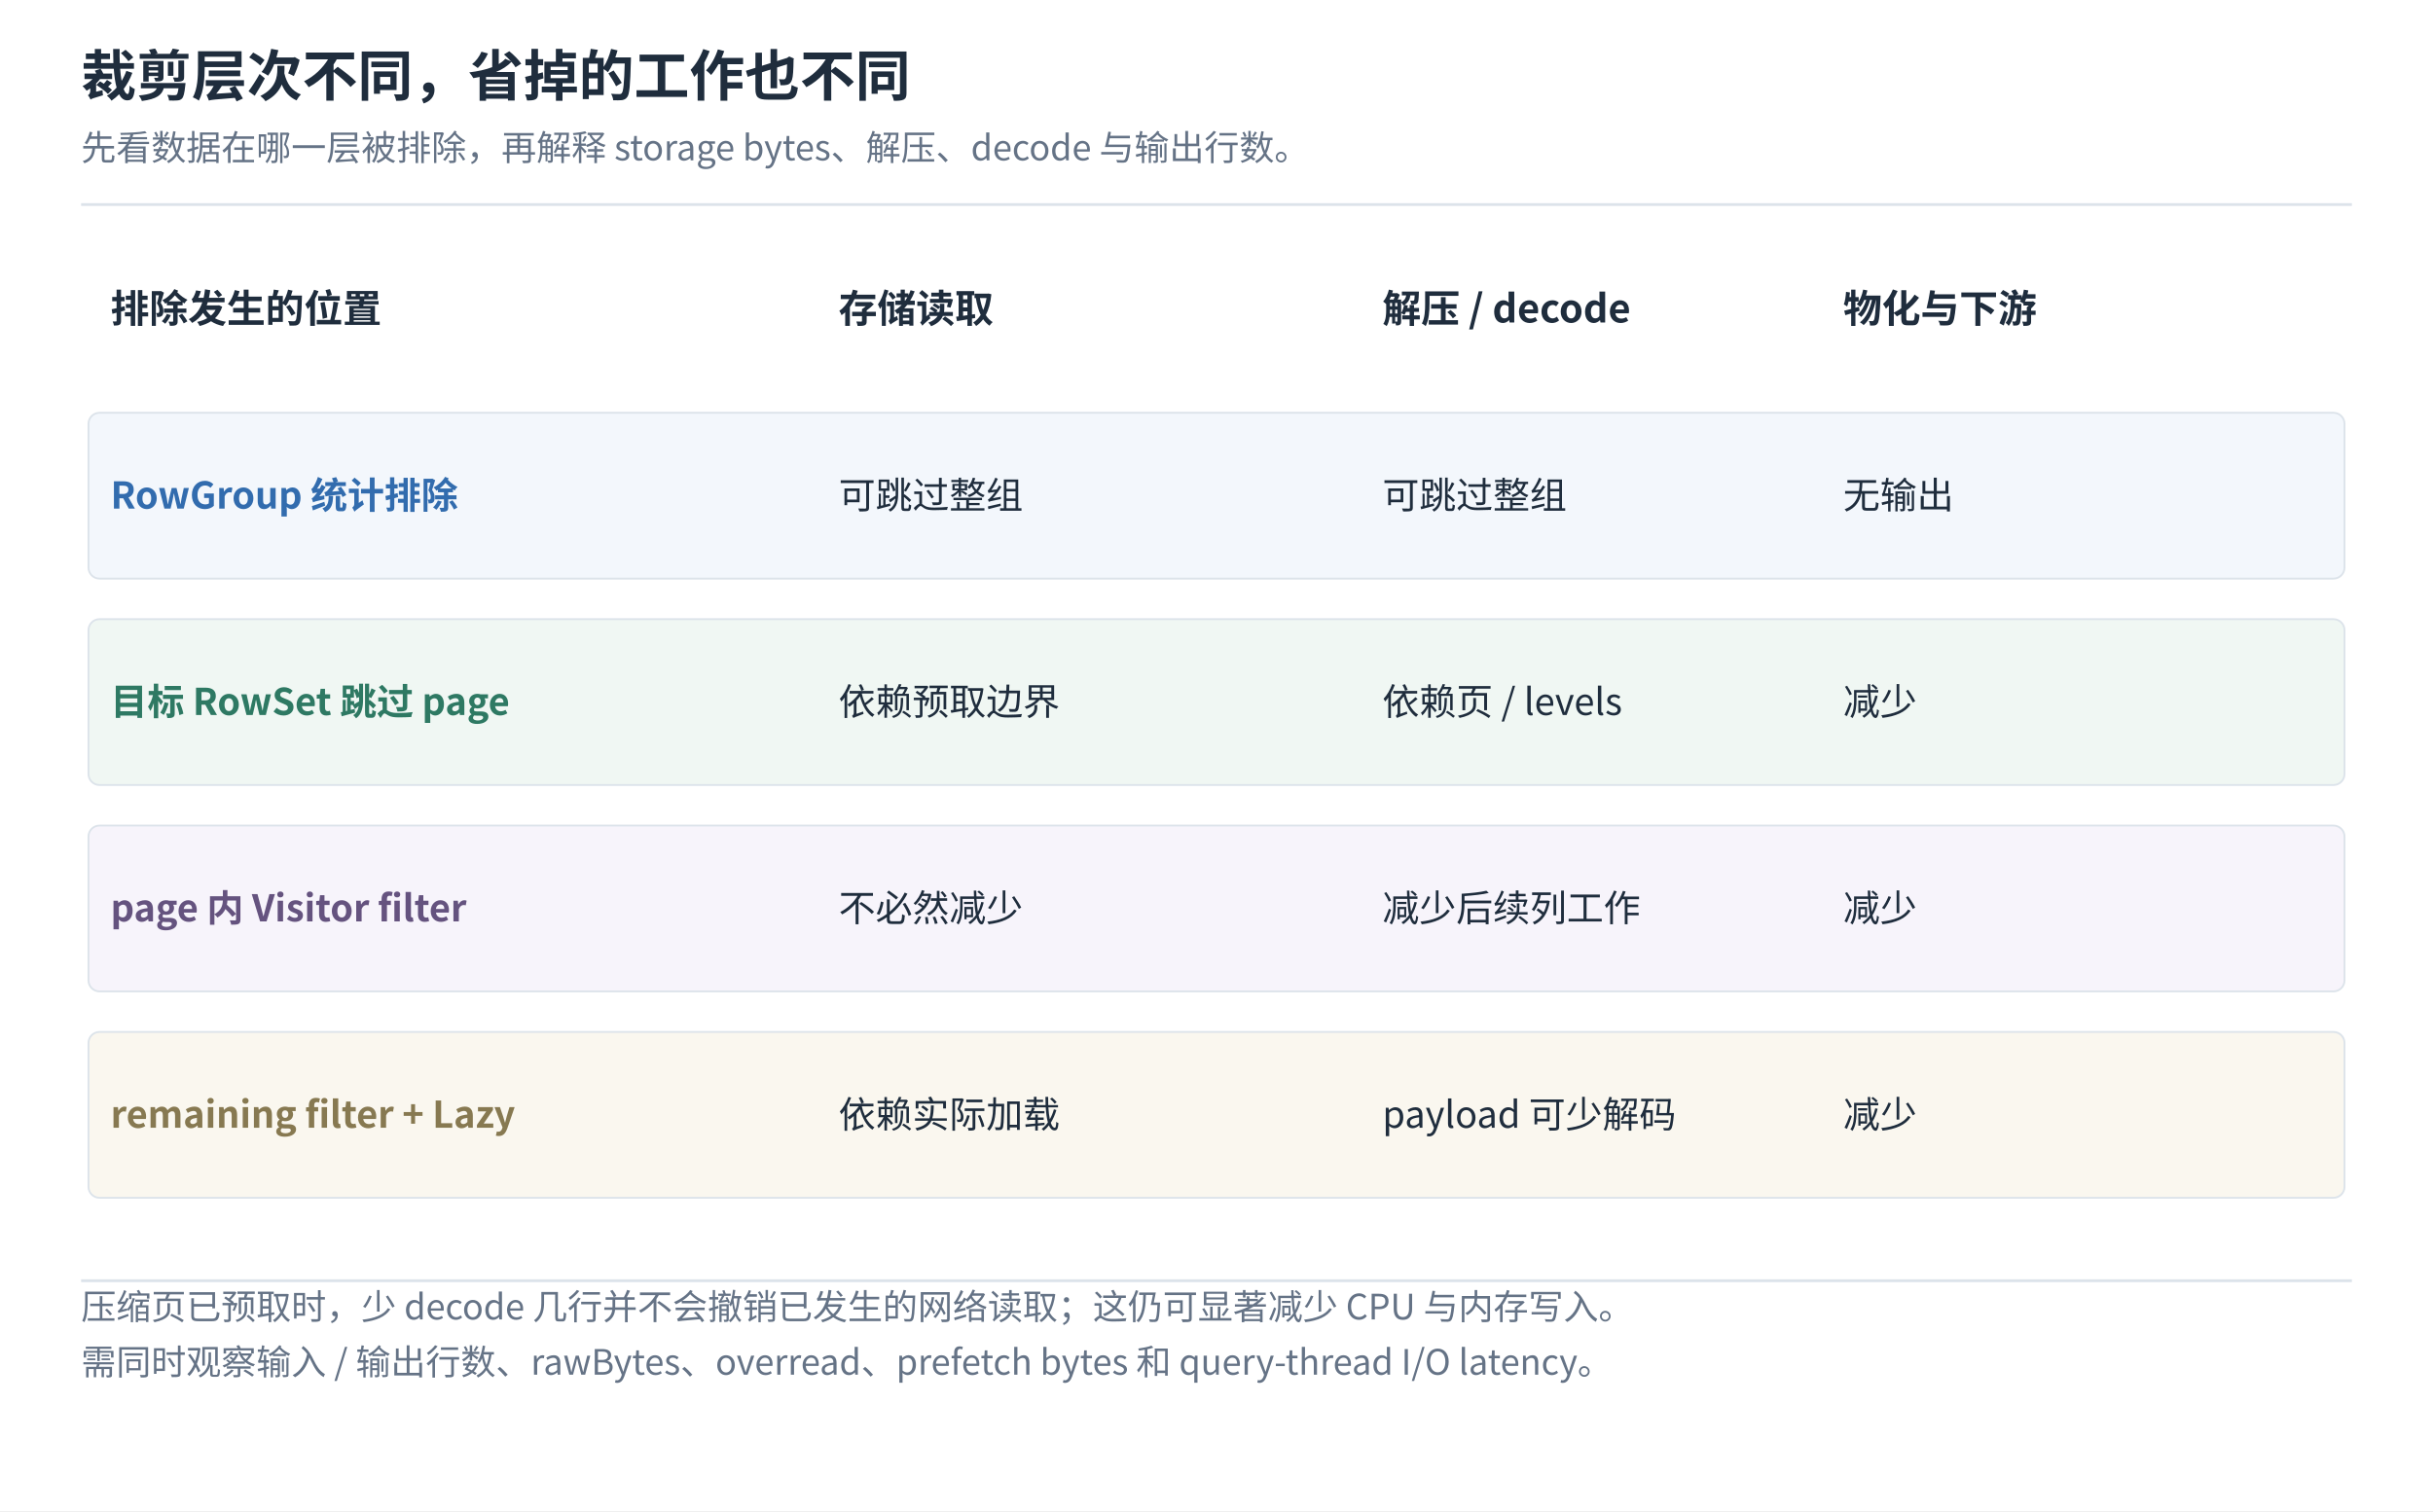
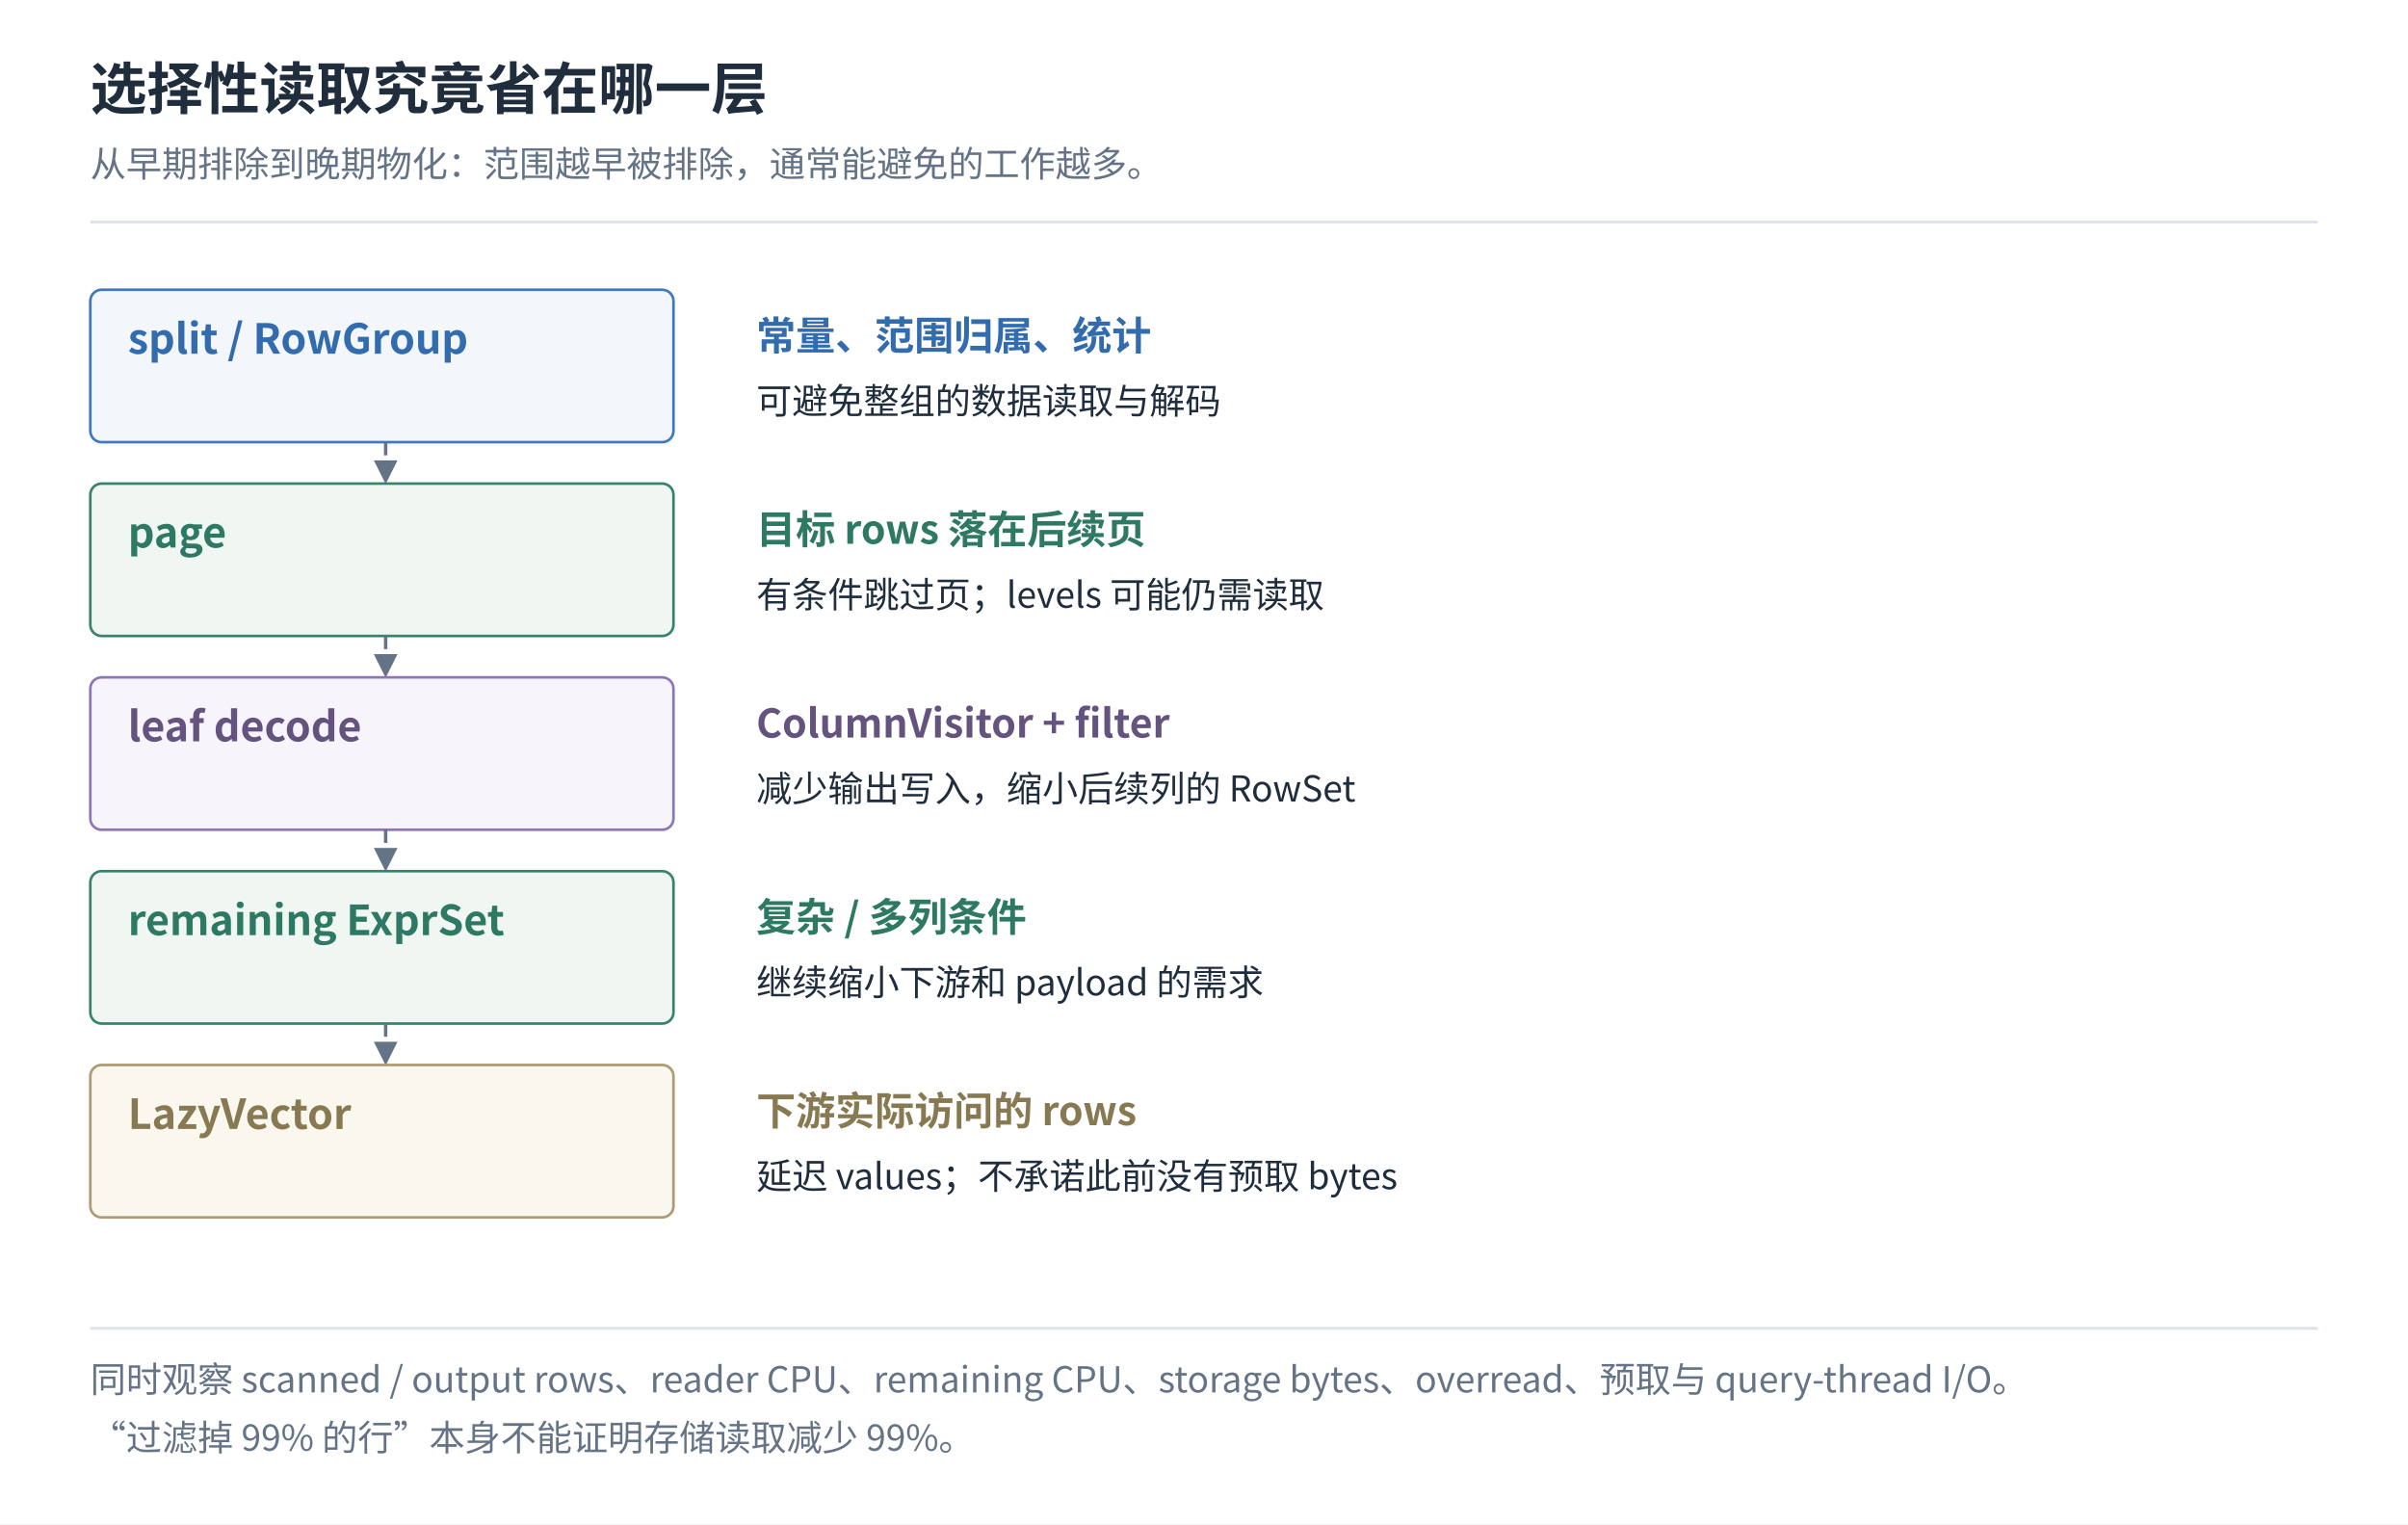
- <svg xmlns="http://www.w3.org/2000/svg" width="1320" height="820" viewBox="0 0 1320 820">
+ <svg xmlns="http://www.w3.org/2000/svg" width="1280" height="810" viewBox="0 0 1280 810" role="img">
  <defs>
-     <marker id="arr-muted" markerUnits="userSpaceOnUse" markerWidth="11" markerHeight="11" refX="10" refY="5" orient="auto">
-       <path d="M0 0L10 5L0 10Z" fill="#657386" />
+     <marker id="arr-muted" viewBox="0 0 10 10" refX="9" refY="5" markerWidth="7" markerHeight="7" orient="auto-start-reverse">
+       <path d="M 0 0 L 10 5 L 0 10 z" fill="#657386" />
    </marker>
-     <marker id="arr-blue" markerUnits="userSpaceOnUse" markerWidth="11" markerHeight="11" refX="10" refY="5" orient="auto">
-       <path d="M0 0L10 5L0 10Z" fill="#4078bd" />
+     <marker id="arr-blue" viewBox="0 0 10 10" refX="9" refY="5" markerWidth="7" markerHeight="7" orient="auto-start-reverse">
+       <path d="M 0 0 L 10 5 L 0 10 z" fill="#4078bd" />
    </marker>
-     <marker id="arr-green" markerUnits="userSpaceOnUse" markerWidth="11" markerHeight="11" refX="10" refY="5" orient="auto">
-       <path d="M0 0L10 5L0 10Z" fill="#39826d" />
+     <marker id="arr-green" viewBox="0 0 10 10" refX="9" refY="5" markerWidth="7" markerHeight="7" orient="auto-start-reverse">
+       <path d="M 0 0 L 10 5 L 0 10 z" fill="#39826d" />
    </marker>
-     <marker id="arr-purple" markerUnits="userSpaceOnUse" markerWidth="11" markerHeight="11" refX="10" refY="5" orient="auto">
-       <path d="M0 0L10 5L0 10Z" fill="#8d76b7" />
+     <marker id="arr-purple" viewBox="0 0 10 10" refX="9" refY="5" markerWidth="7" markerHeight="7" orient="auto-start-reverse">
+       <path d="M 0 0 L 10 5 L 0 10 z" fill="#8d76b7" />
    </marker>
-     <marker id="arr-warm" markerUnits="userSpaceOnUse" markerWidth="11" markerHeight="11" refX="10" refY="5" orient="auto">
-       <path d="M0 0L10 5L0 10Z" fill="#ac9c76" />
+     <marker id="arr-warm" viewBox="0 0 10 10" refX="9" refY="5" markerWidth="7" markerHeight="7" orient="auto-start-reverse">
+       <path d="M 0 0 L 10 5 L 0 10 z" fill="#ac9c76" />
    </marker>
-     <marker id="arr-red" markerUnits="userSpaceOnUse" markerWidth="11" markerHeight="11" refX="10" refY="5" orient="auto">
-       <path d="M0 0L10 5L0 10Z" fill="#a95f64" />
+     <marker id="arr-red" viewBox="0 0 10 10" refX="9" refY="5" markerWidth="7" markerHeight="7" orient="auto-start-reverse">
+       <path d="M 0 0 L 10 5 L 0 10 z" fill="#a95f64" />
    </marker>
  </defs>
-   <rect x="0" y="0" width="1320" height="820" rx="0" fill="#fff" stroke="none" stroke-width="0" />
-   <text x="44" y="52" font-family="Noto Sans CJK SC, Noto Sans SC, Arial, sans-serif" font-size="30" font-weight="700" text-anchor="start" fill="#1f2d3d">裁剪层次不同，省掉的工作也不同</text>
-   <text x="44" y="87" font-family="Noto Sans CJK SC, Noto Sans SC, Arial, sans-serif" font-size="19" font-weight="400" text-anchor="start" fill="#657386">先看数据在哪一层被排除，再解释 storage bytes、解压、decode 与输出行数。</text>
-   <path d="M44 111L1276 111" fill="none" stroke="#dce3ea" stroke-width="1.5" stroke-linejoin="round" />
-   <text x="60" y="175" font-family="Noto Sans CJK SC, Noto Sans SC, Arial, sans-serif" font-size="21" font-weight="700" text-anchor="start" fill="#1f2d3d">排除发生的位置</text>
-   <text x="455" y="175" font-family="Noto Sans CJK SC, Noto Sans SC, Arial, sans-serif" font-size="21" font-weight="700" text-anchor="start" fill="#1f2d3d">存储读取</text>
-   <text x="750" y="175" font-family="Noto Sans CJK SC, Noto Sans SC, Arial, sans-serif" font-size="21" font-weight="700" text-anchor="start" fill="#1f2d3d">解压 / decode</text>
-   <text x="1000" y="175" font-family="Noto Sans CJK SC, Noto Sans SC, Arial, sans-serif" font-size="21" font-weight="700" text-anchor="start" fill="#1f2d3d">物化与下游</text>
-   <rect x="48" y="224" width="1224" height="90" rx="6" fill="#f3f7fc" stroke="#dce3ea" stroke-width="1" />
-   <text x="60" y="276" font-family="Noto Sans CJK SC, Noto Sans SC, Arial, sans-serif" font-size="20" font-weight="700" text-anchor="start" fill="#326cae">RowGroup 统计排除</text>
-   <text x="455" y="276" font-family="Noto Sans CJK SC, Noto Sans SC, Arial, sans-serif" font-size="20" font-weight="400" text-anchor="start" fill="#1f2d3d">可跳过整组</text>
-   <text x="750" y="276" font-family="Noto Sans CJK SC, Noto Sans SC, Arial, sans-serif" font-size="20" font-weight="400" text-anchor="start" fill="#1f2d3d">可跳过整组</text>
-   <text x="1000" y="276" font-family="Noto Sans CJK SC, Noto Sans SC, Arial, sans-serif" font-size="20" font-weight="400" text-anchor="start" fill="#1f2d3d">无输出</text>
-   <rect x="48" y="336" width="1224" height="90" rx="6" fill="#f0f7f3" stroke="#dce3ea" stroke-width="1" />
-   <text x="60" y="388" font-family="Noto Sans CJK SC, Noto Sans SC, Arial, sans-serif" font-size="20" font-weight="700" text-anchor="start" fill="#2e7963">目标 RowSet 跳过 page</text>
-   <text x="455" y="388" font-family="Noto Sans CJK SC, Noto Sans SC, Arial, sans-serif" font-size="20" font-weight="400" text-anchor="start" fill="#1f2d3d">依赖预取边界</text>
-   <text x="750" y="388" font-family="Noto Sans CJK SC, Noto Sans SC, Arial, sans-serif" font-size="20" font-weight="400" text-anchor="start" fill="#1f2d3d">依赖页 / levels</text>
-   <text x="1000" y="388" font-family="Noto Sans CJK SC, Noto Sans SC, Arial, sans-serif" font-size="20" font-weight="400" text-anchor="start" fill="#1f2d3d">减少</text>
-   <rect x="48" y="448" width="1224" height="90" rx="6" fill="#f7f4fb" stroke="#dce3ea" stroke-width="1" />
-   <text x="60" y="500" font-family="Noto Sans CJK SC, Noto Sans SC, Arial, sans-serif" font-size="20" font-weight="700" text-anchor="start" fill="#65537f">page 内 Visitor filter</text>
-   <text x="455" y="500" font-family="Noto Sans CJK SC, Noto Sans SC, Arial, sans-serif" font-size="20" font-weight="400" text-anchor="start" fill="#1f2d3d">不必然减少</text>
-   <text x="750" y="500" font-family="Noto Sans CJK SC, Noto Sans SC, Arial, sans-serif" font-size="20" font-weight="400" text-anchor="start" fill="#1f2d3d">减少后续列工作</text>
-   <text x="1000" y="500" font-family="Noto Sans CJK SC, Noto Sans SC, Arial, sans-serif" font-size="20" font-weight="400" text-anchor="start" fill="#1f2d3d">减少</text>
-   <rect x="48" y="560" width="1224" height="90" rx="6" fill="#faf7ef" stroke="#dce3ea" stroke-width="1" />
-   <text x="60" y="612" font-family="Noto Sans CJK SC, Noto Sans SC, Arial, sans-serif" font-size="20" font-weight="700" text-anchor="start" fill="#877951">remaining filter + Lazy</text>
-   <text x="455" y="612" font-family="Noto Sans CJK SC, Noto Sans SC, Arial, sans-serif" font-size="20" font-weight="400" text-anchor="start" fill="#1f2d3d">依赖实际加载</text>
-   <text x="750" y="612" font-family="Noto Sans CJK SC, Noto Sans SC, Arial, sans-serif" font-size="20" font-weight="400" text-anchor="start" fill="#1f2d3d">payload 可少解码</text>
-   <text x="1000" y="612" font-family="Noto Sans CJK SC, Noto Sans SC, Arial, sans-serif" font-size="20" font-weight="400" text-anchor="start" fill="#1f2d3d">减少</text>
-   <path d="M44 695L1276 695" fill="none" stroke="#dce3ea" stroke-width="1.5" stroke-linejoin="round" />
-   <text x="44" y="716" font-family="Noto Sans CJK SC, Noto Sans SC, Arial, sans-serif" font-size="19" font-weight="400" text-anchor="start" fill="#657386">压缩页已预取时，少 decode 几行并不会撤销已发生的网络读取；这仍可显著减少 CPU 与内存写入。</text>
-   <text x="44" y="746" font-family="Noto Sans CJK SC, Noto Sans SC, Arial, sans-serif" font-size="19" font-weight="400" text-anchor="start" fill="#657386">需同时观察输入 / 输出行数、rawBytes、overread、prefetch bytes 和 query-thread I/O latency。</text>
+   <rect width="1280" height="810" fill="white" />
+   <text x="48" y="58" font-family="Noto Sans SC, Noto Sans CJK SC, Inter, Arial, sans-serif" font-size="30" fill="#1f2d3d" font-weight="600" text-anchor="start">选择性读取究竟省在哪一层</text>
+   <text x="48" y="94" font-family="Noto Sans SC, Noto Sans CJK SC, Inter, Arial, sans-serif" font-size="19" fill="#657386" font-weight="400" text-anchor="start">从早期排除到晚期物化：范围越早被排除，通常能避免的工作越多。</text>
+   <line x1="48" y1="118" x2="1232" y2="118" stroke="#dce3ea" stroke-width="1.5" />
+   <g class="card">
+     <rect x="48" y="154" width="310" height="81" rx="6" fill="#f3f7fc" stroke="#4078bd" stroke-width="1.4" />
+     <text x="68" y="188" font-family="Noto Sans SC, Noto Sans CJK SC, Inter, Arial, sans-serif" font-size="22" fill="#326cae" font-weight="600" text-anchor="start">split / RowGroup</text>
+   </g>
+   <text x="402" y="186" font-family="Noto Sans SC, Noto Sans CJK SC, Inter, Arial, sans-serif" font-size="21" fill="#326cae" font-weight="600" text-anchor="start">常量、范围归属、统计</text>
+   <text x="402" y="220" font-family="Noto Sans SC, Noto Sans CJK SC, Inter, Arial, sans-serif" font-size="19" fill="#1f2d3d" font-weight="400" text-anchor="start">可避免整组的数据读取与解码</text>
+   <polyline points="205,235 205,256" fill="none" stroke="#657386" stroke-width="1.8" stroke-dasharray="7 5" marker-end="url(#arr-muted)" />
+   <g class="card">
+     <rect x="48" y="257" width="310" height="81" rx="6" fill="#f0f7f3" stroke="#39826d" stroke-width="1.4" />
+     <text x="68" y="291" font-family="Noto Sans SC, Noto Sans CJK SC, Inter, Arial, sans-serif" font-size="22" fill="#2e7963" font-weight="600" text-anchor="start">page</text>
+   </g>
+   <text x="402" y="289" font-family="Noto Sans SC, Noto Sans CJK SC, Inter, Arial, sans-serif" font-size="21" fill="#2e7963" font-weight="600" text-anchor="start">目标 rows 落在后续页</text>
+   <text x="402" y="323" font-family="Noto Sans SC, Noto Sans CJK SC, Inter, Arial, sans-serif" font-size="19" fill="#1f2d3d" font-weight="400" text-anchor="start">有条件跳过页；levels 可能仍需读取</text>
+   <polyline points="205,338 205,359" fill="none" stroke="#657386" stroke-width="1.8" stroke-dasharray="7 5" marker-end="url(#arr-muted)" />
+   <g class="card">
+     <rect x="48" y="360" width="310" height="81" rx="6" fill="#f7f4fb" stroke="#8d76b7" stroke-width="1.4" />
+     <text x="68" y="394" font-family="Noto Sans SC, Noto Sans CJK SC, Inter, Arial, sans-serif" font-size="22" fill="#65537f" font-weight="600" text-anchor="start">leaf decode</text>
+   </g>
+   <text x="402" y="392" font-family="Noto Sans SC, Noto Sans CJK SC, Inter, Arial, sans-serif" font-size="21" fill="#65537f" font-weight="600" text-anchor="start">ColumnVisitor + filter</text>
+   <text x="402" y="426" font-family="Noto Sans SC, Noto Sans CJK SC, Inter, Arial, sans-serif" font-size="19" fill="#1f2d3d" font-weight="400" text-anchor="start">减少输出写入，缩小后续列的 RowSet</text>
+   <polyline points="205,441 205,462" fill="none" stroke="#657386" stroke-width="1.8" stroke-dasharray="7 5" marker-end="url(#arr-muted)" />
+   <g class="card">
+     <rect x="48" y="463" width="310" height="81" rx="6" fill="#f0f7f3" stroke="#39826d" stroke-width="1.4" />
+     <text x="68" y="497" font-family="Noto Sans SC, Noto Sans CJK SC, Inter, Arial, sans-serif" font-size="22" fill="#2e7963" font-weight="600" text-anchor="start">remaining ExprSet</text>
+   </g>
+   <text x="402" y="495" font-family="Noto Sans SC, Noto Sans CJK SC, Inter, Arial, sans-serif" font-size="21" fill="#2e7963" font-weight="600" text-anchor="start">复杂 / 多列条件</text>
+   <text x="402" y="529" font-family="Noto Sans SC, Noto Sans CJK SC, Inter, Arial, sans-serif" font-size="19" fill="#1f2d3d" font-weight="400" text-anchor="start">继续缩小下游和 payload 的需求</text>
+   <polyline points="205,544 205,565" fill="none" stroke="#657386" stroke-width="1.8" stroke-dasharray="7 5" marker-end="url(#arr-muted)" />
+   <g class="card">
+     <rect x="48" y="566" width="310" height="81" rx="6" fill="#faf7ef" stroke="#ac9c76" stroke-width="1.4" />
+     <text x="68" y="600" font-family="Noto Sans SC, Noto Sans CJK SC, Inter, Arial, sans-serif" font-size="22" fill="#877951" font-weight="600" text-anchor="start">LazyVector</text>
+   </g>
+   <text x="402" y="598" font-family="Noto Sans SC, Noto Sans CJK SC, Inter, Arial, sans-serif" font-size="21" fill="#877951" font-weight="600" text-anchor="start">下游实际访问的 rows</text>
+   <text x="402" y="632" font-family="Noto Sans SC, Noto Sans CJK SC, Inter, Arial, sans-serif" font-size="19" fill="#1f2d3d" font-weight="400" text-anchor="start">延迟 values；不承诺此前没有预取 bytes</text>
+   <line x1="48" y1="706" x2="1232" y2="706" stroke="#dce3ea" stroke-width="1.5" />
+   <text x="48" y="740" font-family="Noto Sans SC, Noto Sans CJK SC, Inter, Arial, sans-serif" font-size="19" fill="#657386" font-weight="400" text-anchor="start">同时观察 scanned / output rows、reader CPU、remaining CPU、storage bytes、overread、预取与 query-thread I/O。</text>
+   <text x="48" y="771" font-family="Noto Sans SC, Noto Sans CJK SC, Inter, Arial, sans-serif" font-size="19" fill="#657386" font-weight="400" text-anchor="start">“过滤掉 99% 的行”本身不能证明存储读取减少 99%。</text>
</svg>
